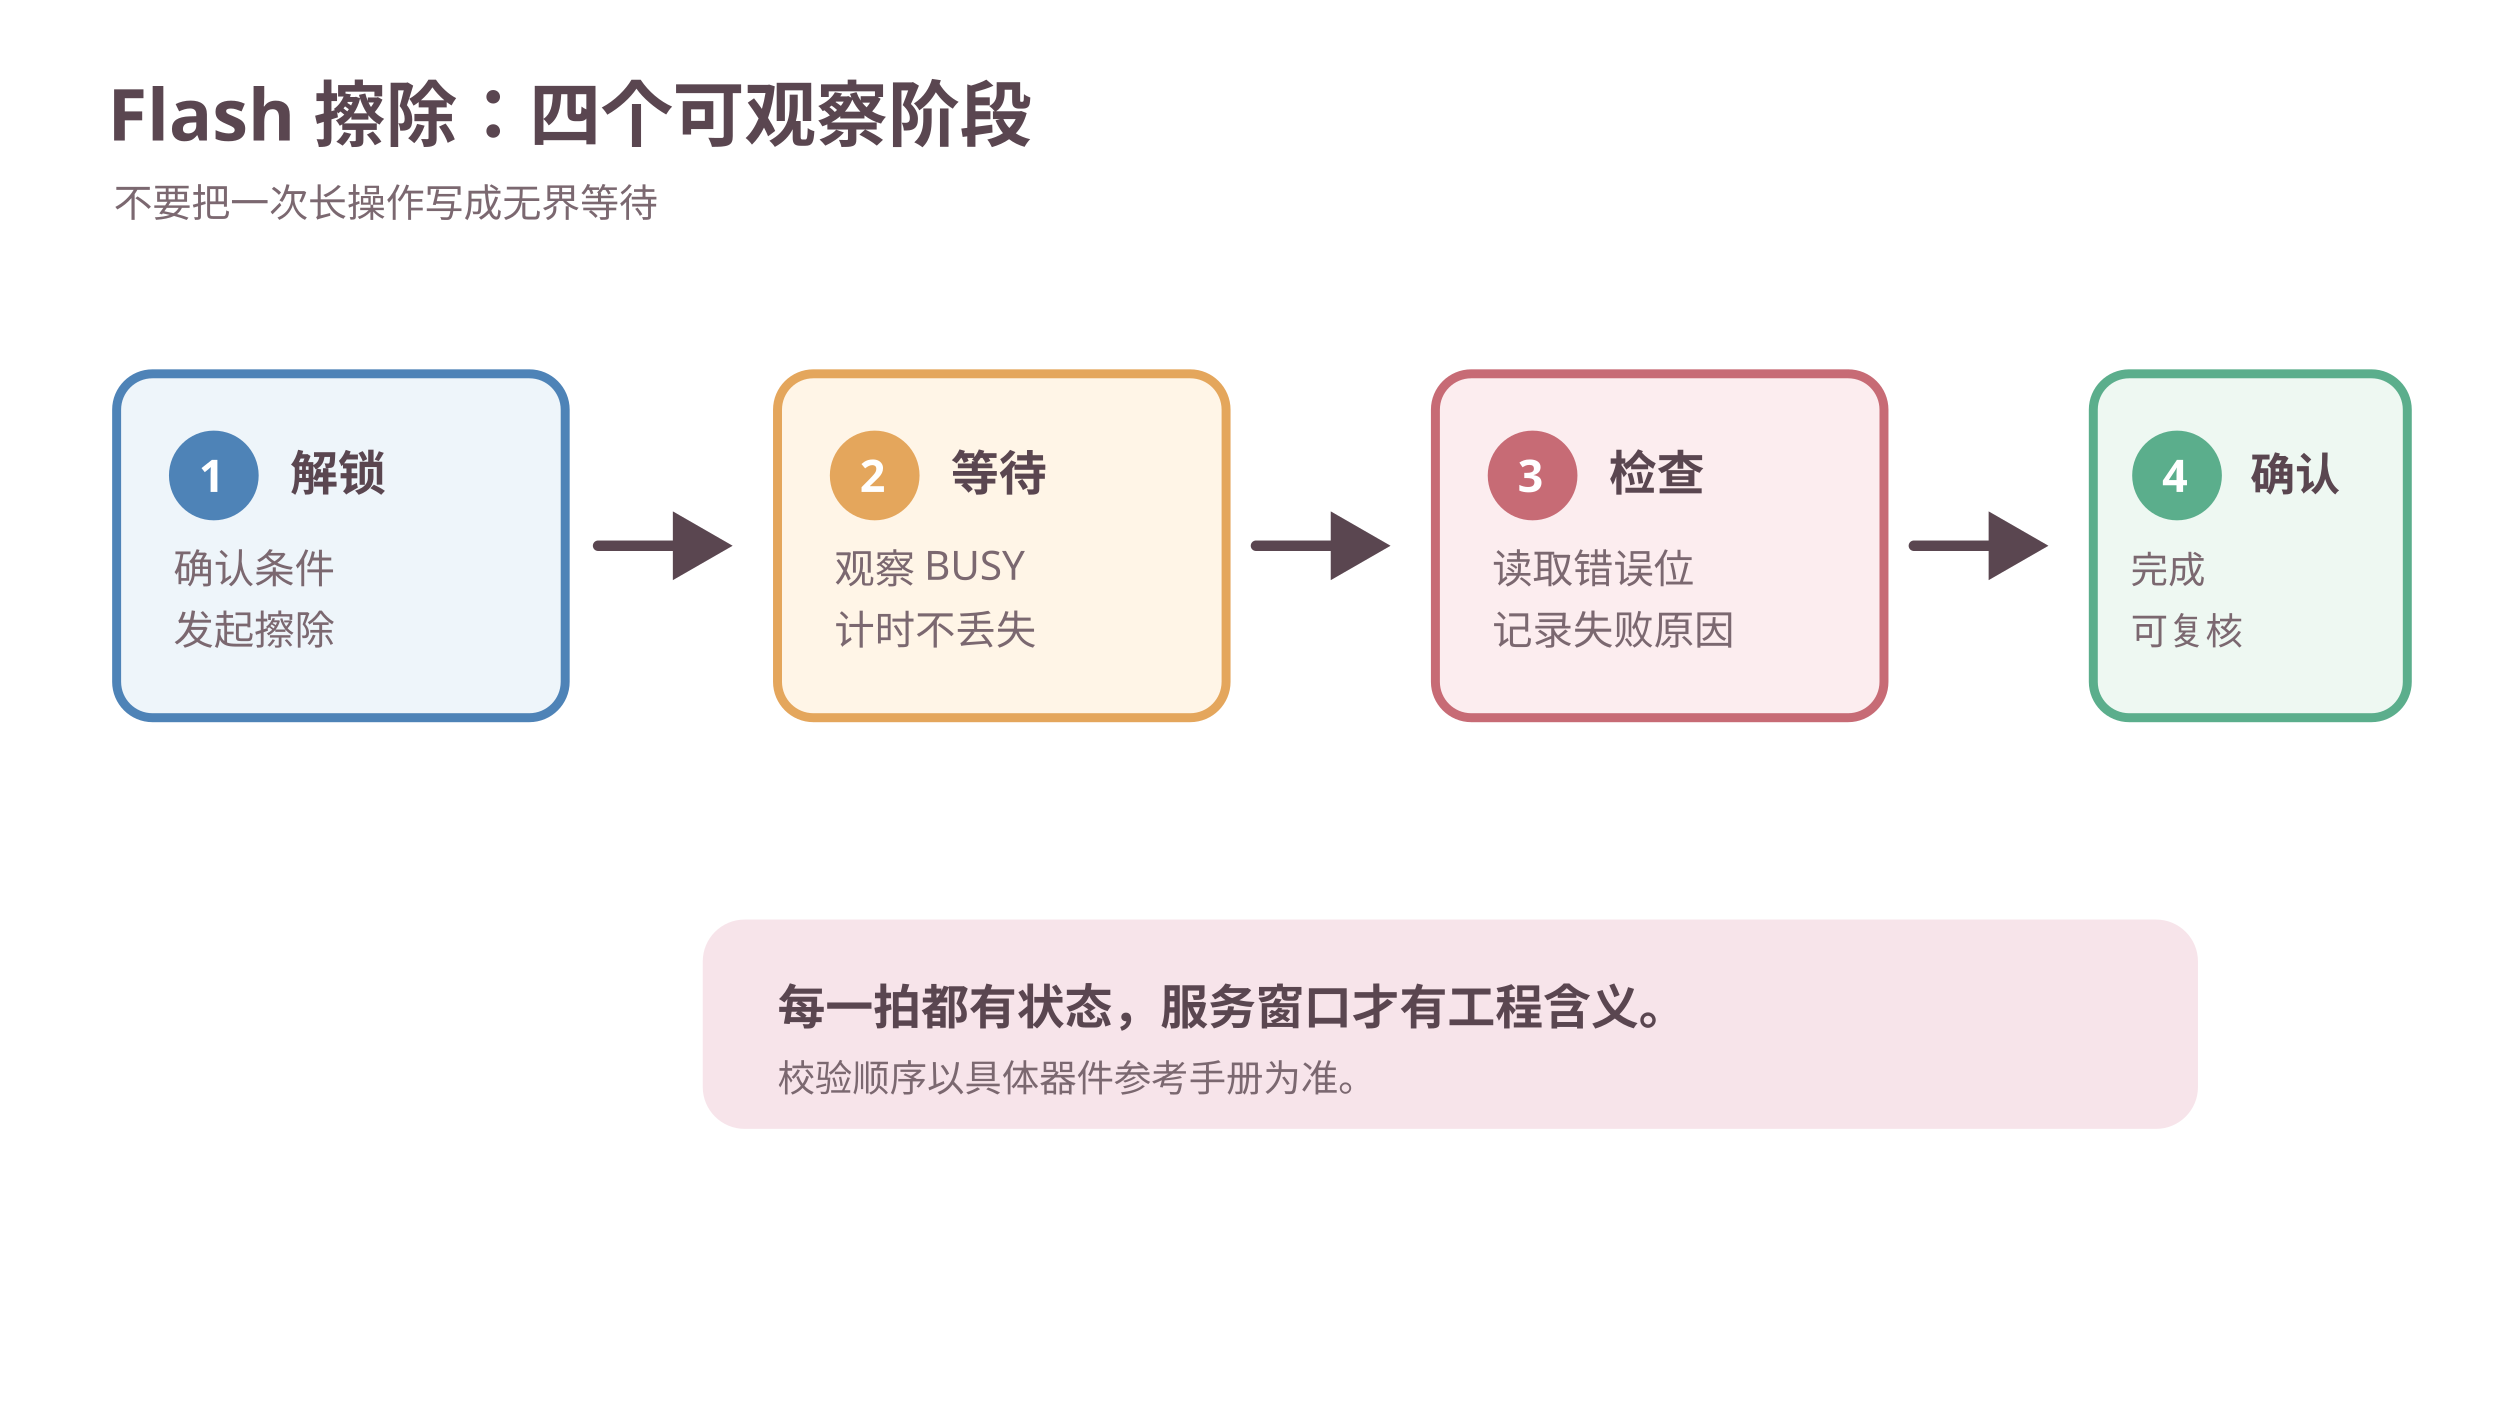
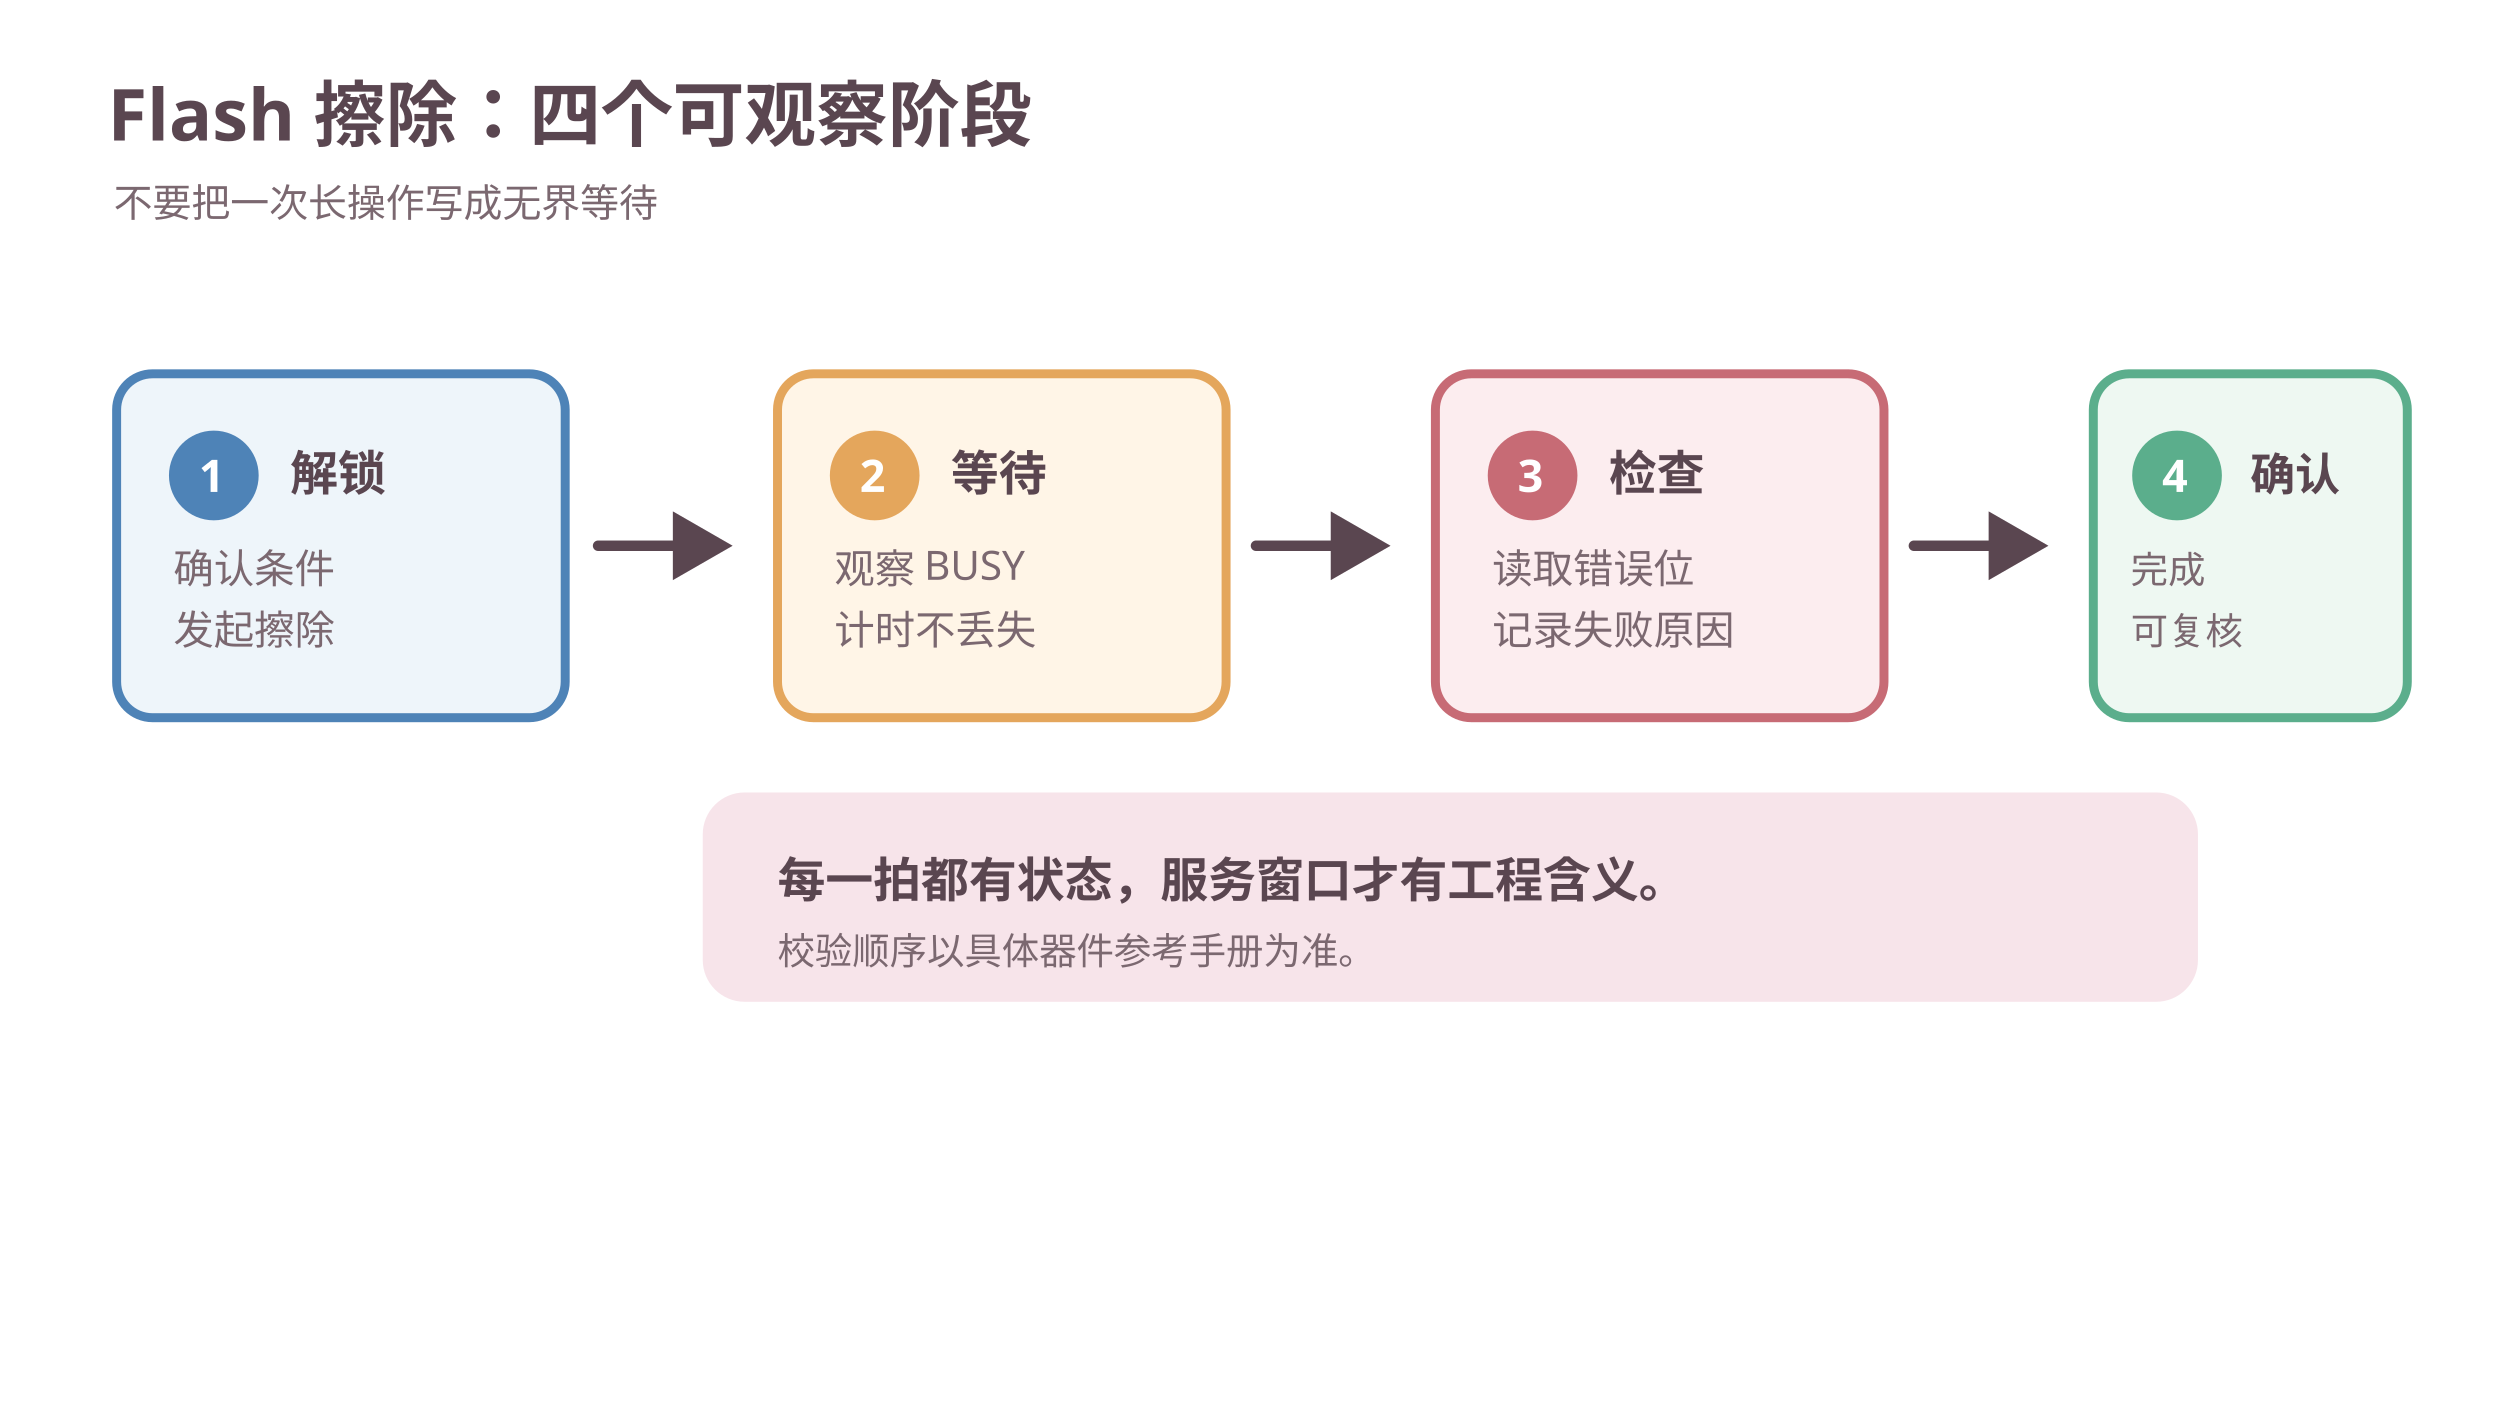
<svg xmlns="http://www.w3.org/2000/svg" width="1672" height="941" viewBox="0 0 1672 941">
  <rect width="1672" height="941" fill="#ffffff" />
  <style>.ink{font-family:'Microsoft YaHei',sans-serif;fill:#5A4650}.muted{font-family:'Microsoft YaHei',sans-serif;fill:#7b6870}.label{font-family:'Microsoft YaHei',sans-serif;fill:#ffffff;font-weight:700}.line{stroke:#5A4650;stroke-width:7;stroke-linecap:round;stroke-linejoin:round;fill:none}</style>
  <text x="72" y="94" class="ink" font-size="48" font-weight="700">Flash 擦除：四个可观察阶段</text>
  <text x="76" y="145" class="muted" font-size="26">不要把一次长操作写成无界等待</text>
  <g transform="translate(78,250)">
    <rect width="300" height="230" rx="24" fill="#EEF5FA" stroke="#4E83B7" stroke-width="6" />
    <circle cx="65" cy="68" r="30" fill="#4E83B7" />
    <text x="55" y="79" class="label" font-size="30">1</text>
    <text x="116" y="78" class="ink" font-size="32" font-weight="700">解锁</text>
    <text x="38" y="140" class="muted" font-size="27">确认条件</text>
    <text x="38" y="181" class="muted" font-size="27">发起擦除</text>
  </g>
  <path d="M400 365h70" class="line" />
  <path d="m450 342 40 23-40 23" fill="#5A4650" />
  <g transform="translate(520,250)">
    <rect width="300" height="230" rx="24" fill="#FFF5E7" stroke="#E4A65C" stroke-width="6" />
    <circle cx="65" cy="68" r="30" fill="#E4A65C" />
    <text x="55" y="79" class="label" font-size="30">2</text>
    <text x="116" y="78" class="ink" font-size="32" font-weight="700">等待</text>
    <text x="38" y="140" class="muted" font-size="27">观察 BUSY</text>
    <text x="38" y="181" class="muted" font-size="27">计时不丢失</text>
  </g>
  <path d="M840 365h70" class="line" />
  <path d="m890 342 40 23-40 23" fill="#5A4650" />
  <g transform="translate(960,250)">
    <rect width="300" height="230" rx="24" fill="#FCEDEF" stroke="#C76B75" stroke-width="6" />
    <circle cx="65" cy="68" r="30" fill="#C76B75" />
    <text x="55" y="79" class="label" font-size="30">3</text>
    <text x="116" y="78" class="ink" font-size="32" font-weight="700">检查</text>
    <text x="38" y="140" class="muted" font-size="27">读取错误位</text>
    <text x="38" y="181" class="muted" font-size="27">记录失败原因</text>
  </g>
  <path d="M1280 365h70" class="line" />
  <path d="m1330 342 40 23-40 23" fill="#5A4650" />
  <g transform="translate(1400,250)">
    <rect width="210" height="230" rx="24" fill="#EEF8F2" stroke="#5BAE8C" stroke-width="6" />
    <circle cx="56" cy="68" r="30" fill="#5BAE8C" />
    <text x="46" y="79" class="label" font-size="30">4</text>
    <text x="105" y="78" class="ink" font-size="30" font-weight="700">确认</text>
    <text x="25" y="140" class="muted" font-size="25">完成</text>
    <text x="25" y="181" class="muted" font-size="25">可复核</text>
  </g>
-   <rect x="470" y="615" width="1000" height="140" rx="28" fill="#F7E4EA" />
-   <text x="520" y="685" class="ink" font-size="32" font-weight="700">每一拍都有状态，服务窗口才有工程含义。</text>
-   <text x="520" y="730" class="muted" font-size="25">校验顺序以具体器件参考手册为准。</text>
+   <rect id="flash-scene2-callout" x="470" y="530" width="1000" height="140" rx="28" fill="#F7E4EA" />
+   <text id="flash-scene2-callout-main" x="520" y="600" class="ink" font-size="32" font-weight="700">每一拍都有状态，服务窗口才有工程含义。</text>
+   <text id="flash-scene2-callout-lower" x="520" y="645" class="muted" font-size="25">校验顺序以具体器件参考手册为准。</text>
</svg>
